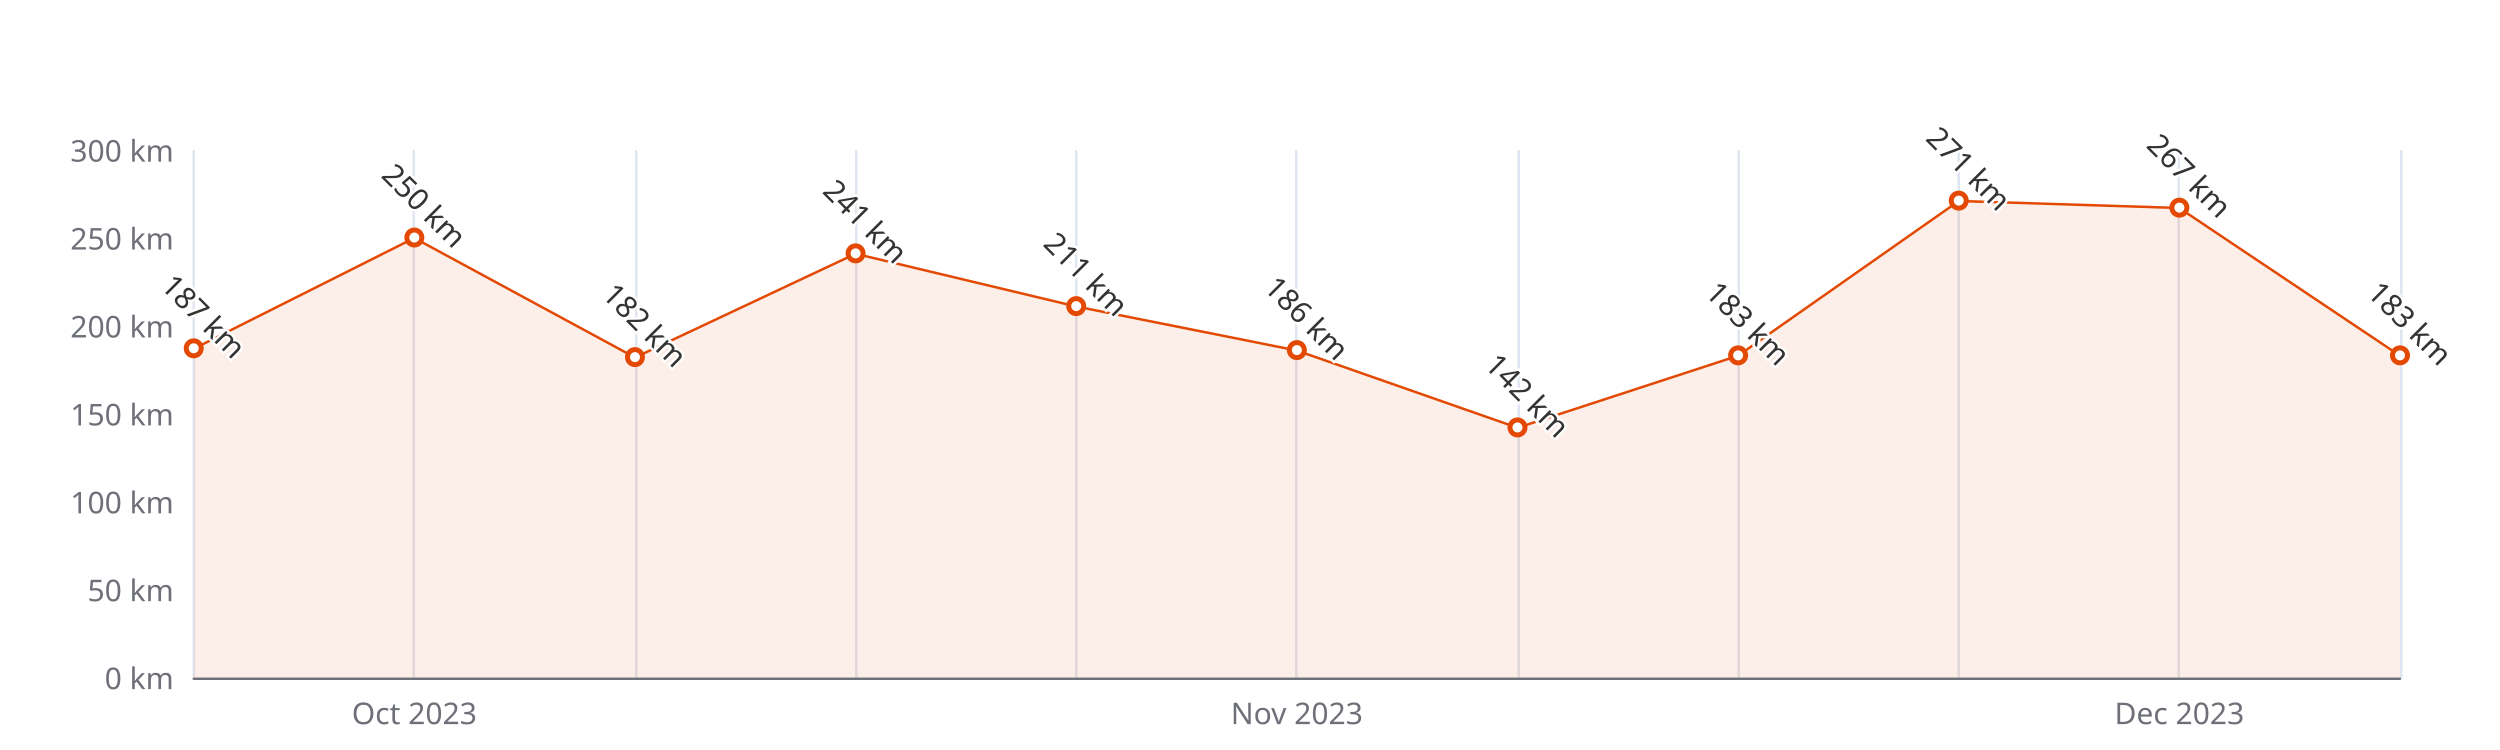
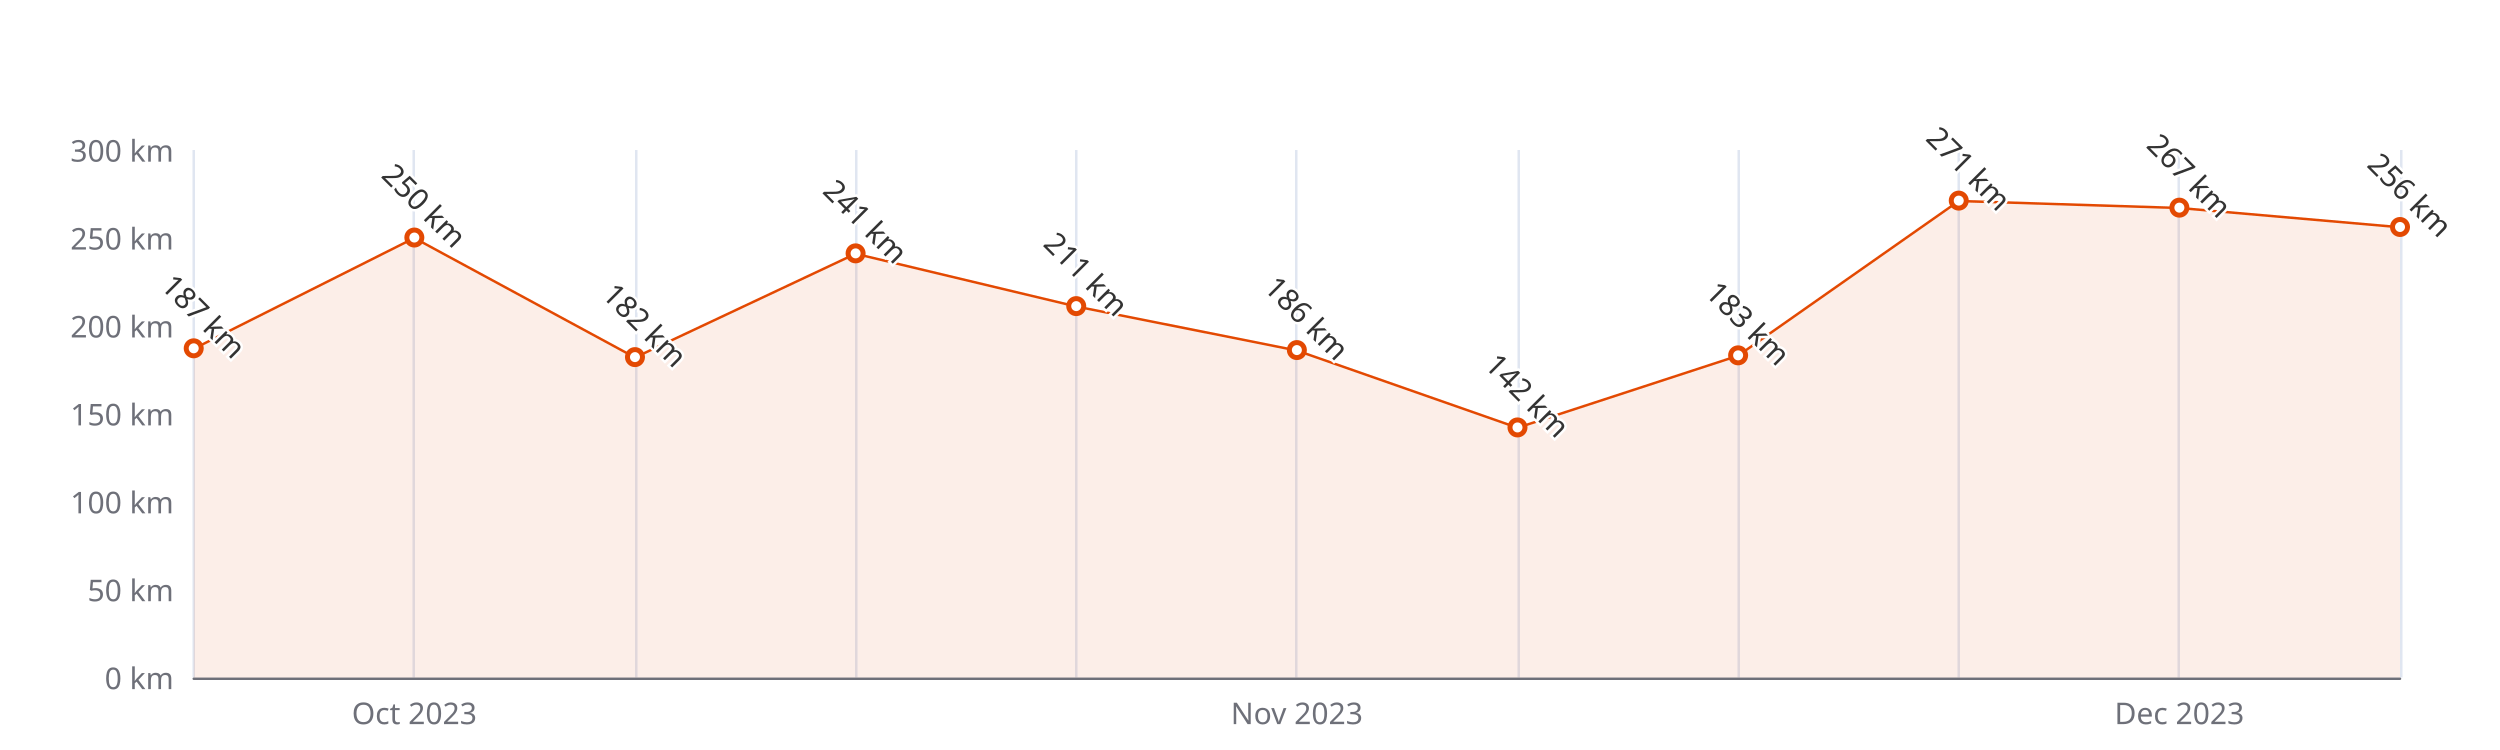
<svg xmlns="http://www.w3.org/2000/svg" width="1000" height="300" version="1.1" baseProfile="full" viewBox="0 0 1000 300">
  <rect width="1000" height="300" x="0" y="0" id="0" fill="#ffffff" />
  <path d="M77.5 60L77.5 271" fill="none" stroke="#E0E6F1" />
  <path d="M165.5 60L165.5 271" fill="none" stroke="#E0E6F1" />
  <path d="M254.5 60L254.5 271" fill="none" stroke="#E0E6F1" />
  <path d="M342.5 60L342.5 271" fill="none" stroke="#E0E6F1" />
  <path d="M430.5 60L430.5 271" fill="none" stroke="#E0E6F1" />
  <path d="M518.5 60L518.5 271" fill="none" stroke="#E0E6F1" />
  <path d="M607.5 60L607.5 271" fill="none" stroke="#E0E6F1" />
  <path d="M695.5 60L695.5 271" fill="none" stroke="#E0E6F1" />
  <path d="M783.5 60L783.5 271" fill="none" stroke="#E0E6F1" />
  <path d="M871.5 60L871.5 271" fill="none" stroke="#E0E6F1" />
  <path d="M960.5 60L960.5 271" fill="none" stroke="#E0E6F1" />
  <path d="M77.5 271.5L960 271.5" fill="none" stroke="#6E7079" stroke-linecap="round" />
  <text dominant-baseline="central" text-anchor="end" style="font-size:12px;font-family:sans-serif;" xml:space="preserve" transform="translate(69.48 271)" fill="#6E7079">0 km</text>
  <text dominant-baseline="central" text-anchor="end" style="font-size:12px;font-family:sans-serif;" xml:space="preserve" transform="translate(69.48 235.8333)" fill="#6E7079">50 km</text>
  <text dominant-baseline="central" text-anchor="end" style="font-size:12px;font-family:sans-serif;" xml:space="preserve" transform="translate(69.48 200.6667)" fill="#6E7079">100 km</text>
  <text dominant-baseline="central" text-anchor="end" style="font-size:12px;font-family:sans-serif;" xml:space="preserve" transform="translate(69.48 165.5)" fill="#6E7079">150 km</text>
  <text dominant-baseline="central" text-anchor="end" style="font-size:12px;font-family:sans-serif;" xml:space="preserve" transform="translate(69.48 130.3333)" fill="#6E7079">200 km</text>
  <text dominant-baseline="central" text-anchor="end" style="font-size:12px;font-family:sans-serif;" xml:space="preserve" transform="translate(69.48 95.1667)" fill="#6E7079">250 km</text>
  <text dominant-baseline="central" text-anchor="end" style="font-size:12px;font-family:sans-serif;" xml:space="preserve" transform="translate(69.48 60)" fill="#6E7079">300 km</text>
  <text dominant-baseline="central" text-anchor="middle" style="font-size:12px;font-family:sans-serif;" xml:space="preserve" y="6" transform="translate(165.732 279)" fill="#6E7079">Oct 2023</text>
  <text dominant-baseline="central" text-anchor="middle" style="font-size:12px;font-family:sans-serif;" xml:space="preserve" y="6" transform="translate(518.74 279)" fill="#6E7079">Nov 2023</text>
  <text dominant-baseline="central" text-anchor="middle" style="font-size:12px;font-family:sans-serif;" xml:space="preserve" y="6" transform="translate(871.748 279)" fill="#6E7079">Dec 2023</text>
  <g clip-path="url(#zr4-c0)">
-     <path d="M77.5 139.5L165.7 95.2L254 143L342.2 101.5L430.5 122.6L518.7 140.2L607 171.1L695.2 142.3L783.5 80.4L871.7 83.2L960 142.3L960 271L871.7 271L783.5 271L695.2 271L607 271L518.7 271L430.5 271L342.2 271L254 271L165.7 271L77.5 271Z" fill="rgb(227,73,2)" fill-opacity="0.09" />
-     <path d="M77.5 139.5L165.7 95.2L254 143L342.2 101.5L430.5 122.6L518.7 140.2L607 171.1L695.2 142.3L783.5 80.4L871.7 83.2L960 142.3" fill="none" stroke="#E34902" stroke-linejoin="bevel" />
+     <path d="M77.5 139.5L165.7 95.2L254 143L342.2 101.5L430.5 122.6L518.7 140.2L607 171.1L695.2 142.3L783.5 80.4L871.7 83.2L960 90.9L960 271L871.7 271L783.5 271L695.2 271L607 271L518.7 271L430.5 271L342.2 271L254 271L165.7 271L77.5 271Z" fill="rgb(227,73,2)" fill-opacity="0.09" />
+     <path d="M77.5 139.5L165.7 95.2L254 143L342.2 101.5L430.5 122.6L518.7 140.2L607 171.1L695.2 142.3L783.5 80.4L871.7 83.2L960 90.9" fill="none" stroke="#E34902" stroke-linejoin="bevel" />
  </g>
  <path d="M1 0A1 1 0 1 1 1 -0.1A1 1 0 0 1 1 0" transform="matrix(3,0,0,3,77.48,139.4767)" fill="#fff" stroke="#E34902" stroke-width="0.667" />
  <path d="M1 0A1 1 0 1 1 1 -0.1A1 1 0 0 1 1 0" transform="matrix(3,0,0,3,165.732,95.1667)" fill="#fff" stroke="#E34902" stroke-width="0.667" />
  <path d="M1 0A1 1 0 1 1 1 -0.1A1 1 0 0 1 1 0" transform="matrix(3,0,0,3,253.984,142.9933)" fill="#fff" stroke="#E34902" stroke-width="0.667" />
  <path d="M1 0A1 1 0 1 1 1 -0.1A1 1 0 0 1 1 0" transform="matrix(3,0,0,3,342.236,101.4967)" fill="#fff" stroke="#E34902" stroke-width="0.667" />
  <path d="M1 0A1 1 0 1 1 1 -0.1A1 1 0 0 1 1 0" transform="matrix(3,0,0,3,430.488,122.5967)" fill="#fff" stroke="#E34902" stroke-width="0.667" />
  <path d="M1 0A1 1 0 1 1 1 -0.1A1 1 0 0 1 1 0" transform="matrix(3,0,0,3,518.74,140.18)" fill="#fff" stroke="#E34902" stroke-width="0.667" />
  <path d="M1 0A1 1 0 1 1 1 -0.1A1 1 0 0 1 1 0" transform="matrix(3,0,0,3,606.992,171.1267)" fill="#fff" stroke="#E34902" stroke-width="0.667" />
  <path d="M1 0A1 1 0 1 1 1 -0.1A1 1 0 0 1 1 0" transform="matrix(3,0,0,3,695.244,142.29)" fill="#fff" stroke="#E34902" stroke-width="0.667" />
  <path d="M1 0A1 1 0 1 1 1 -0.1A1 1 0 0 1 1 0" transform="matrix(3,0,0,3,783.496,80.3967)" fill="#fff" stroke="#E34902" stroke-width="0.667" />
  <path d="M1 0A1 1 0 1 1 1 -0.1A1 1 0 0 1 1 0" transform="matrix(3,0,0,3,871.748,83.21)" fill="#fff" stroke="#E34902" stroke-width="0.667" />
-   <path d="M1 0A1 1 0 1 1 1 -0.1A1 1 0 0 1 1 0" transform="matrix(3,0,0,3,960,142.29)" fill="#fff" stroke="#E34902" stroke-width="0.667" />
+   <path d="M1 0A1 1 0 1 1 1 -0.1A1 1 0 0 1 1 0" transform="matrix(3,0,0,3,960,90.9467)" fill="#fff" stroke="#E34902" stroke-width="0.667" />
  <text dominant-baseline="central" text-anchor="middle" style="font-size:12px;font-family:sans-serif;" xml:space="preserve" y="-6" transform="matrix(0.707,0.707,-0.707,0.707,77.48,130.4767)" fill="#333" stroke="rgb(255,255,255)" stroke-width="2" paint-order="stroke" stroke-miterlimit="2">187 km</text>
  <text dominant-baseline="central" text-anchor="middle" style="font-size:12px;font-family:sans-serif;" xml:space="preserve" y="-6" transform="matrix(0.707,0.707,-0.707,0.707,165.732,86.1667)" fill="#333" stroke="rgb(255,255,255)" stroke-width="2" paint-order="stroke" stroke-miterlimit="2">250 km</text>
  <text dominant-baseline="central" text-anchor="middle" style="font-size:12px;font-family:sans-serif;" xml:space="preserve" y="-6" transform="matrix(0.707,0.707,-0.707,0.707,253.984,133.9933)" fill="#333" stroke="rgb(255,255,255)" stroke-width="2" paint-order="stroke" stroke-miterlimit="2">182 km</text>
  <text dominant-baseline="central" text-anchor="middle" style="font-size:12px;font-family:sans-serif;" xml:space="preserve" y="-6" transform="matrix(0.707,0.707,-0.707,0.707,342.236,92.4967)" fill="#333" stroke="rgb(255,255,255)" stroke-width="2" paint-order="stroke" stroke-miterlimit="2">241 km</text>
  <text dominant-baseline="central" text-anchor="middle" style="font-size:12px;font-family:sans-serif;" xml:space="preserve" y="-6" transform="matrix(0.707,0.707,-0.707,0.707,430.488,113.5967)" fill="#333" stroke="rgb(255,255,255)" stroke-width="2" paint-order="stroke" stroke-miterlimit="2">211 km</text>
  <text dominant-baseline="central" text-anchor="middle" style="font-size:12px;font-family:sans-serif;" xml:space="preserve" y="-6" transform="matrix(0.707,0.707,-0.707,0.707,518.74,131.18)" fill="#333" stroke="rgb(255,255,255)" stroke-width="2" paint-order="stroke" stroke-miterlimit="2">186 km</text>
  <text dominant-baseline="central" text-anchor="middle" style="font-size:12px;font-family:sans-serif;" xml:space="preserve" y="-6" transform="matrix(0.707,0.707,-0.707,0.707,606.992,162.1267)" fill="#333" stroke="rgb(255,255,255)" stroke-width="2" paint-order="stroke" stroke-miterlimit="2">142 km</text>
  <text dominant-baseline="central" text-anchor="middle" style="font-size:12px;font-family:sans-serif;" xml:space="preserve" y="-6" transform="matrix(0.707,0.707,-0.707,0.707,695.244,133.29)" fill="#333" stroke="rgb(255,255,255)" stroke-width="2" paint-order="stroke" stroke-miterlimit="2">183 km</text>
  <text dominant-baseline="central" text-anchor="middle" style="font-size:12px;font-family:sans-serif;" xml:space="preserve" y="-6" transform="matrix(0.707,0.707,-0.707,0.707,783.496,71.3967)" fill="#333" stroke="rgb(255,255,255)" stroke-width="2" paint-order="stroke" stroke-miterlimit="2">271 km</text>
  <text dominant-baseline="central" text-anchor="middle" style="font-size:12px;font-family:sans-serif;" xml:space="preserve" y="-6" transform="matrix(0.707,0.707,-0.707,0.707,871.748,74.21)" fill="#333" stroke="rgb(255,255,255)" stroke-width="2" paint-order="stroke" stroke-miterlimit="2">267 km</text>
-   <text dominant-baseline="central" text-anchor="middle" style="font-size:12px;font-family:sans-serif;" xml:space="preserve" y="-6" transform="matrix(0.707,0.707,-0.707,0.707,960,133.29)" fill="#333" stroke="rgb(255,255,255)" stroke-width="2" paint-order="stroke" stroke-miterlimit="2">183 km</text>
+   <text dominant-baseline="central" text-anchor="middle" style="font-size:12px;font-family:sans-serif;" xml:space="preserve" y="-6" transform="matrix(0.707,0.707,-0.707,0.707,960,81.9467)" fill="#333" stroke="rgb(255,255,255)" stroke-width="2" paint-order="stroke" stroke-miterlimit="2">256 km</text>
  <defs>
    <clipPath id="zr4-c0">
      <path d="M76 59.5l884 0l0 212l-884 0Z" fill="#000" />
    </clipPath>
  </defs>
</svg>
